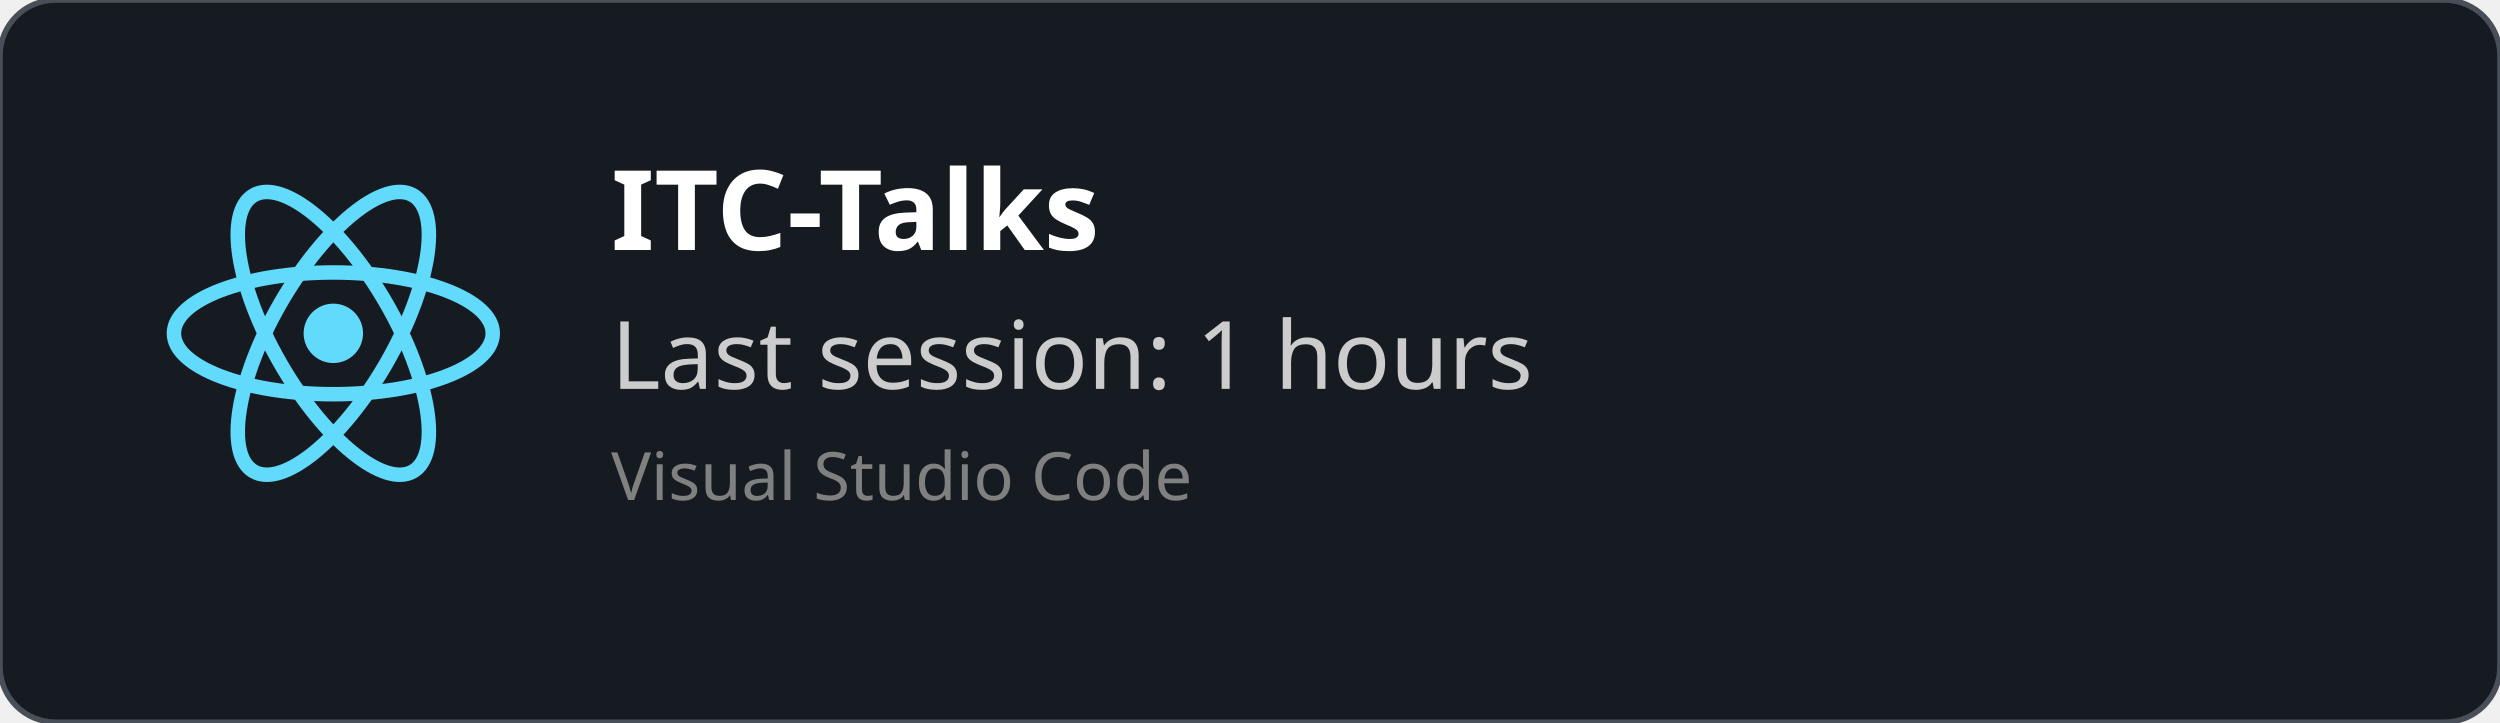
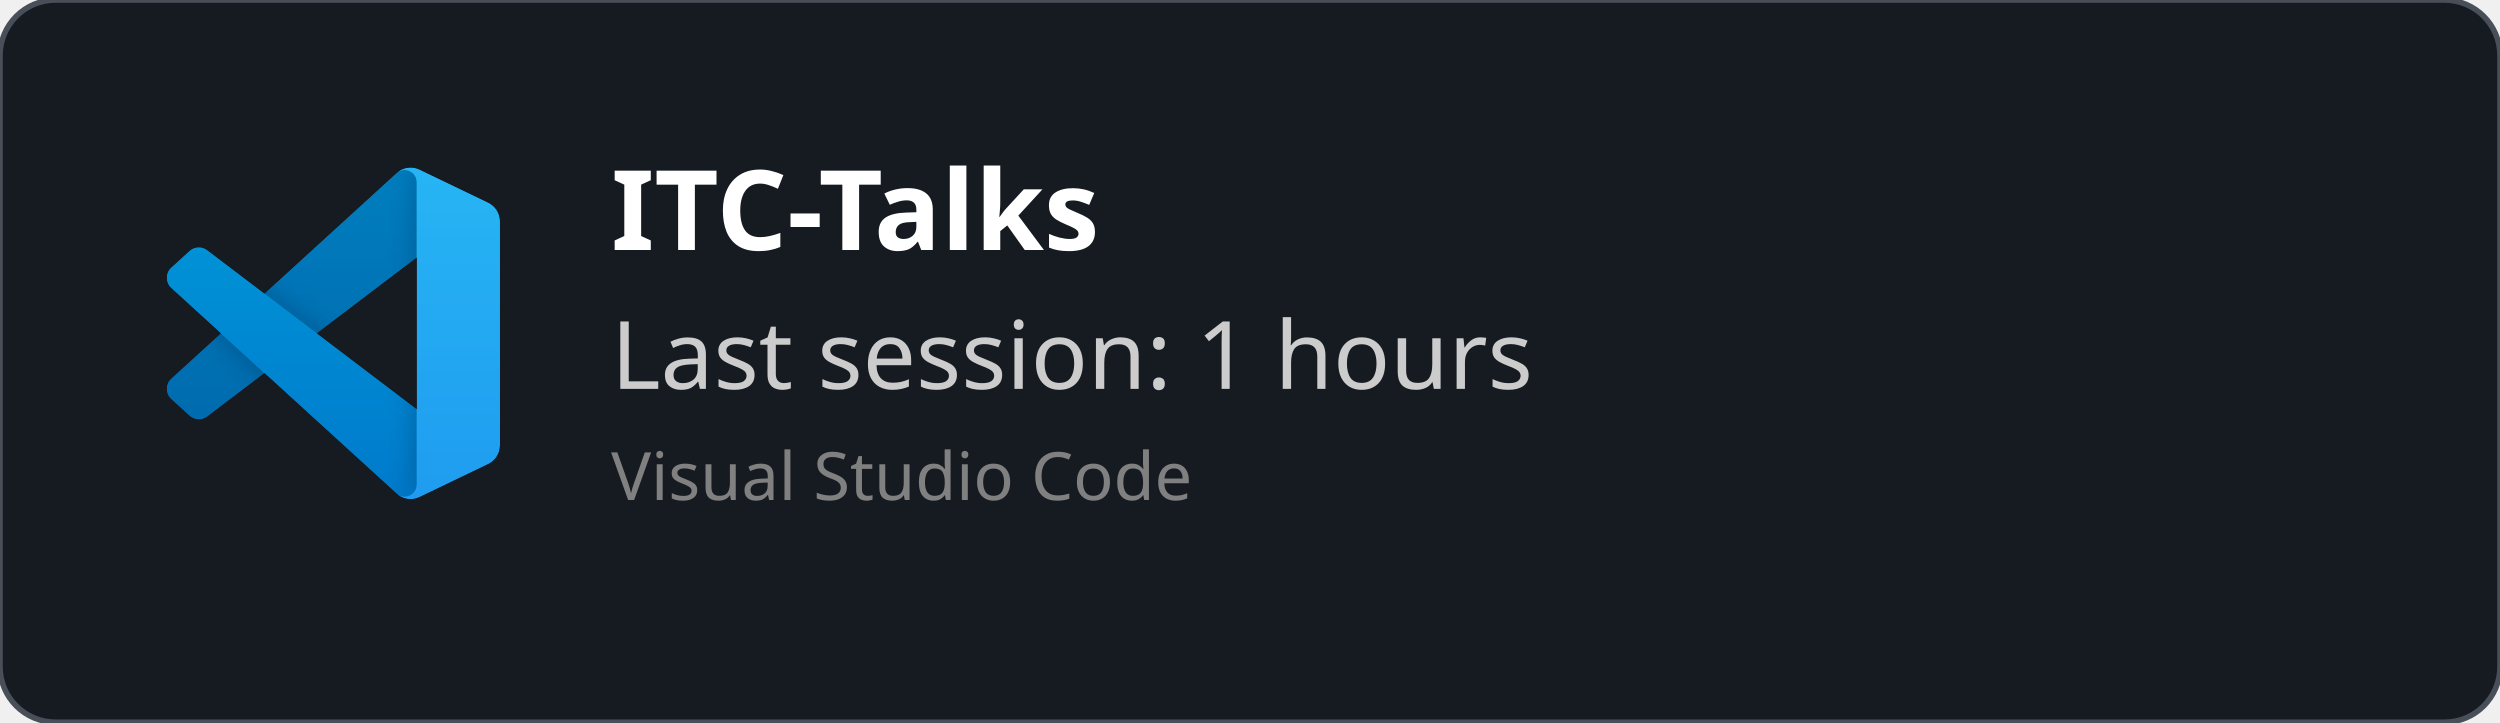
<svg xmlns="http://www.w3.org/2000/svg" width="450" height="130" viewBox="0 0 450 130" fill="none" role="img">
  <style>
    *{
        font-family: 'Segoe UI', Ubuntu, monospace
    }
    </style>
  <defs>
    <clipPath id="horizontalClip" x="20" y="20" width="500" height="200">
      <rect x="90" y="20" width="300" height="50" />
    </clipPath>
  </defs>
  <rect width="450" height="130" fill="rgba(22,27,34)" stroke="#484f58" stroke-width="1" fill-opacity="1" stroke-opacity="1" x="0" y="0" rx="10px" ry="10px">
    </rect>
-   <svg height="60" width="60" x="30" y="30" viewBox="-11.5 -10.232 23 20.463">
-     <circle cx="0" cy="0" r="2.05" fill="#61dafb" />
-     <g stroke="#61dafb" stroke-width="1" fill="none">
-       <ellipse rx="11" ry="4.2" />
-       <ellipse rx="11" ry="4.2" transform="rotate(60)" />
-       <ellipse rx="11" ry="4.2" transform="rotate(120)" />
+   <svg width="60" height="60" x="30" y="30" viewBox="0 0 100 100" fill="none" id="vscode">
+     <mask id="mask0" mask-type="alpha" maskUnits="userSpaceOnUse" x="0" y="0" width="100" height="100">
+       <path fill-rule="evenodd" clip-rule="evenodd" d="M70.912 99.317C72.487 99.931 74.283 99.891 75.873 99.126L96.461 89.22C98.624 88.179 100 85.989 100 83.587V16.413C100 14.011 98.624 11.822 96.461 10.781L75.873 0.874C73.786 -0.13 71.345 0.116 69.513 1.447C69.252 1.637 69.003 1.849 68.769 2.083L29.355 38.041L12.187 25.01C10.589 23.797 8.354 23.896 6.869 25.246L1.363 30.255C-0.453 31.906 -0.455 34.763 1.359 36.417L16.247 50L1.359 63.583C-0.455 65.237 -0.453 68.094 1.363 69.745L6.869 74.754C8.354 76.104 10.589 76.204 12.187 74.99L29.355 61.959L68.769 97.917C69.392 98.541 70.125 99.01 70.912 99.317ZM75.015 27.299L45.109 50L75.015 72.701V27.299Z" fill="white" />
+     </mask>
+     <g mask="url(#mask0)">
+       <path d="M96.461 10.796L75.857 0.876C73.472 -0.273 70.622 0.212 68.75 2.083L1.299 63.583C-0.516 65.237 -0.514 68.094 1.303 69.745L6.813 74.754C8.298 76.104 10.535 76.204 12.134 74.99L93.361 13.37C96.086 11.303 100 13.246 100 16.667V16.427C100 14.027 98.625 11.838 96.461 10.796Z" fill="#0065A9" />
+       <g filter="url(#filter0_d)">
+         <path d="M96.461 89.204L75.857 99.124C73.472 100.273 70.622 99.788 68.75 97.917L1.299 36.417C-0.516 34.763 -0.514 31.906 1.303 30.255L6.813 25.246C8.298 23.896 10.535 23.796 12.134 25.009L93.361 86.63C96.086 88.697 100 86.754 100 83.333V83.573C100 85.974 98.625 88.162 96.461 89.204Z" fill="#007ACC" />
+       </g>
+       <g filter="url(#filter1_d)">
+         <path d="M75.858 99.126C73.472 100.274 70.622 99.788 68.75 97.917C71.056 100.223 75 98.59 75 95.328V4.672C75 1.41 71.056 -0.223 68.75 2.083C70.622 0.211 73.472 -0.274 75.858 0.874L96.459 10.781C98.623 11.822 100 14.011 100 16.413V83.587C100 85.989 98.623 88.179 96.459 89.22L75.858 99.126Z" fill="#1F9CF0" />
+       </g>
+       <g style="mix-blend-mode:overlay" opacity="0.25">
+         <path fill-rule="evenodd" clip-rule="evenodd" d="M70.851 99.317C72.426 99.931 74.222 99.891 75.812 99.126L96.4 89.22C98.563 88.179 99.939 85.989 99.939 83.587V16.413C99.939 14.011 98.564 11.822 96.4 10.781L75.812 0.874C73.725 -0.13 71.284 0.116 69.453 1.447C69.191 1.637 68.942 1.849 68.708 2.083L29.294 38.041L12.126 25.01C10.528 23.796 8.293 23.896 6.809 25.246L1.302 30.255C-0.513 31.906 -0.515 34.763 1.298 36.417L16.186 50L1.298 63.583C-0.515 65.237 -0.513 68.094 1.302 69.745L6.809 74.754C8.293 76.104 10.528 76.204 12.126 74.99L29.294 61.959L68.708 97.917C69.332 98.54 70.064 99.01 70.851 99.317ZM74.954 27.299L45.048 50L74.954 72.701V27.299Z" fill="url(#paint0_linear)" />
+       </g>
    </g>
+     <defs>
+       <filter id="filter0_d" x="-8.394" y="15.829" width="116.727" height="92.246" filterUnits="userSpaceOnUse" color-interpolation-filters="sRGB">
+         <feFlood flood-opacity="0" result="BackgroundImageFix" />
+         <feColorMatrix in="SourceAlpha" type="matrix" values="0 0 0 0 0 0 0 0 0 0 0 0 0 0 0 0 0 0 127 0" />
+         <feOffset />
+         <feGaussianBlur stdDeviation="4.167" />
+         <feColorMatrix type="matrix" values="0 0 0 0 0 0 0 0 0 0 0 0 0 0 0 0 0 0 0.25 0" />
+         <feBlend mode="overlay" in2="BackgroundImageFix" result="effect1_dropShadow" />
+         <feBlend mode="normal" in="SourceGraphic" in2="effect1_dropShadow" result="shape" />
+       </filter>
+       <filter id="filter1_d" x="60.417" y="-8.076" width="47.917" height="116.151" filterUnits="userSpaceOnUse" color-interpolation-filters="sRGB">
+         <feFlood flood-opacity="0" result="BackgroundImageFix" />
+         <feColorMatrix in="SourceAlpha" type="matrix" values="0 0 0 0 0 0 0 0 0 0 0 0 0 0 0 0 0 0 127 0" />
+         <feOffset />
+         <feGaussianBlur stdDeviation="4.167" />
+         <feColorMatrix type="matrix" values="0 0 0 0 0 0 0 0 0 0 0 0 0 0 0 0 0 0 0.25 0" />
+         <feBlend mode="overlay" in2="BackgroundImageFix" result="effect1_dropShadow" />
+         <feBlend mode="normal" in="SourceGraphic" in2="effect1_dropShadow" result="shape" />
+       </filter>
+       <linearGradient id="paint0_linear" x1="49.939" y1="0.258" x2="49.939" y2="99.742" gradientUnits="userSpaceOnUse">
+         <stop stop-color="white" />
+         <stop offset="1" stop-color="white" stop-opacity="0" />
+       </linearGradient>
+     </defs>
  </svg>
  <text x="110" y="45" font-size="20" clip-path="url(#horizontalClip)" font-weight="bold" font-family="Ubuntu" fill="white">
    ITC-Talks
    </text>
  <text x="110" y="70" font-size="17px" font-family="Ubuntu" fill="#ccc">
    Last session: 1 hours
    </text>
  <text x="110" y="90" font-size="12px" font-family="Ubuntu" fill="grey">
    Visual Studio Code
    </text>
</svg>
